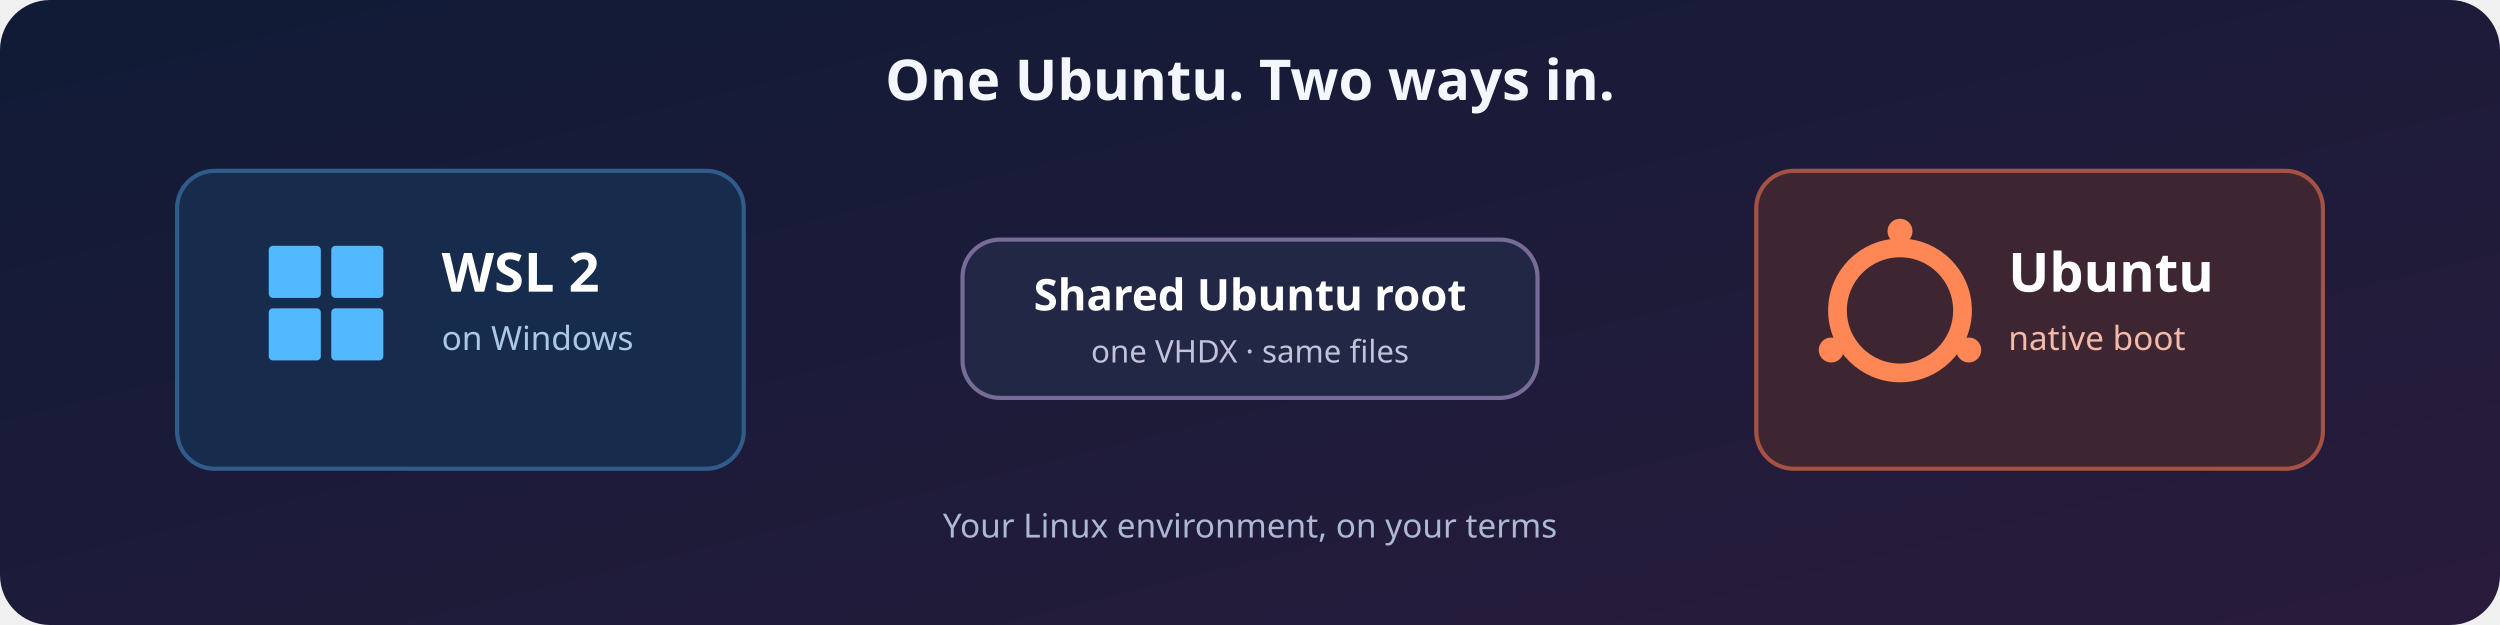
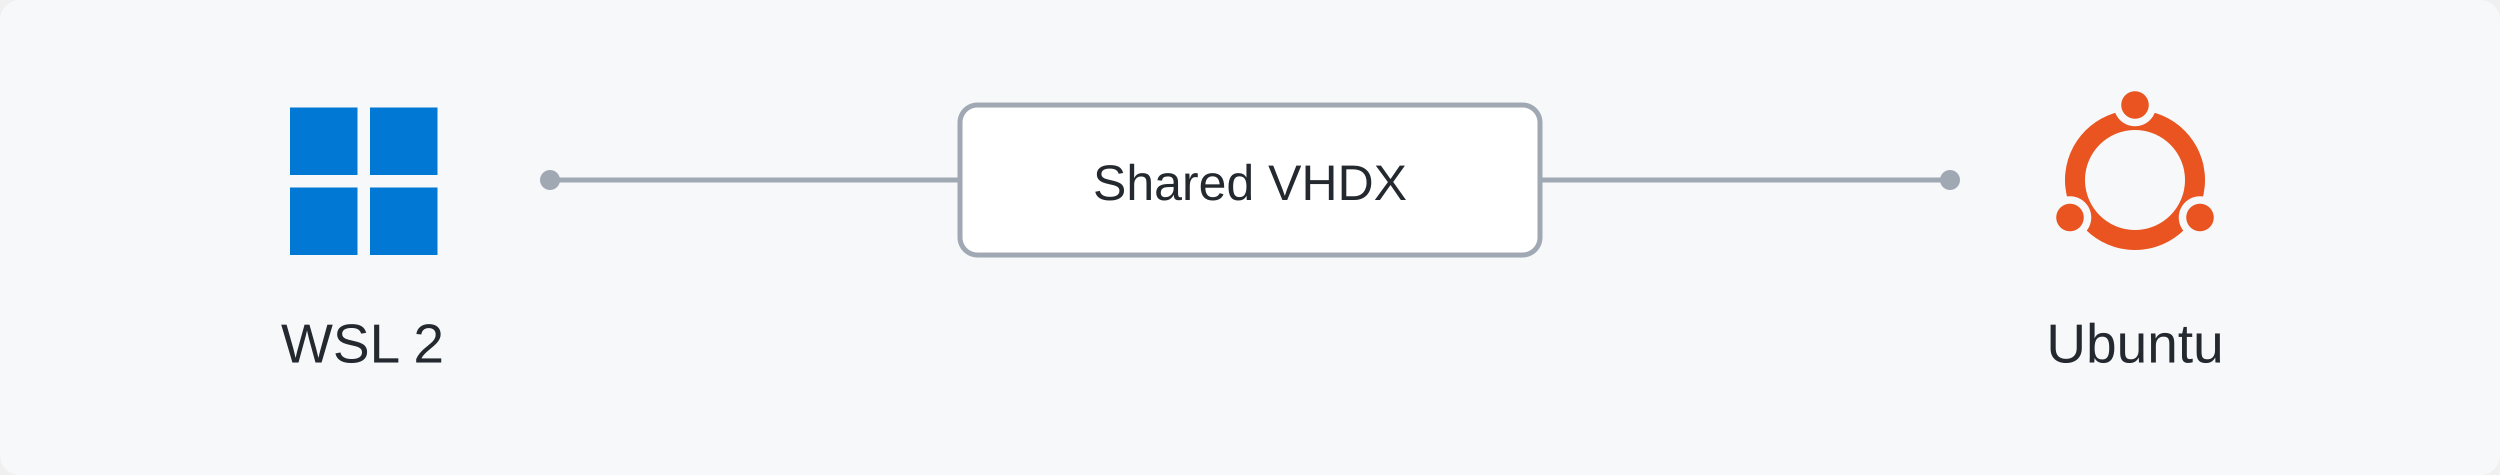
- <svg xmlns="http://www.w3.org/2000/svg" width="1200" height="300" viewBox="0 0 1200 300" role="img" aria-labelledby="title description">
-   <defs>
-     <linearGradient id="background" x1="0" y1="0" x2="1" y2="1">
-       <stop offset="0" stop-color="#101b36" />
-       <stop offset="1" stop-color="#291b3c" />
-     </linearGradient>
-     <linearGradient id="link" x1="0" y1="0" x2="1" y2="0">
-       <stop offset="0" stop-color="#43a9ff" />
-       <stop offset="1" stop-color="#f37c47" />
-     </linearGradient>
-   </defs>
-   <rect width="1200" height="300" rx="24" fill="url(#background)" />
-   <text x="600" y="48" text-anchor="middle" fill="#f5f7ff" font-family="system-ui, sans-serif" font-size="27" font-weight="700">One Ubuntu. Two ways in.</text>
-   <rect x="85" y="82" width="272" height="143" rx="18" fill="#172c4d" stroke="#315c8a" stroke-width="2" />
-   <rect x="129" y="118" width="25" height="25" rx="2" fill="#53b9ff" />
-   <rect x="159" y="118" width="25" height="25" rx="2" fill="#53b9ff" />
-   <rect x="129" y="148" width="25" height="25" rx="2" fill="#53b9ff" />
-   <rect x="159" y="148" width="25" height="25" rx="2" fill="#53b9ff" />
-   <text x="212" y="140" fill="#fff" font-family="system-ui, sans-serif" font-size="26" font-weight="700">WSL 2</text>
-   <text x="212" y="168" fill="#abc8e9" font-family="system-ui, sans-serif" font-size="16">on Windows</text>
-   <path d="M365 153 H458 M742 153 H835" stroke="url(#link)" stroke-width="5" stroke-linecap="round" />
-   <rect x="462" y="115" width="276" height="76" rx="18" fill="#222746" stroke="#776c97" stroke-width="2" />
-   <text x="600" y="149" text-anchor="middle" fill="#fff" font-family="system-ui, sans-serif" font-size="21" font-weight="700">Shared Ubuntu root</text>
-   <text x="600" y="174" text-anchor="middle" fill="#c2c3db" font-family="system-ui, sans-serif" font-size="15">one VHDX · same files</text>
-   <rect x="843" y="82" width="272" height="143" rx="18" fill="#3d2532" stroke="#a55243" stroke-width="2" />
-   <circle cx="912" cy="149" r="30" fill="none" stroke="#ff8655" stroke-width="9" />
-   <circle cx="912" cy="111" r="6" fill="#ff8655" />
-   <circle cx="879" cy="168" r="6" fill="#ff8655" />
-   <circle cx="945" cy="168" r="6" fill="#ff8655" />
-   <text x="964" y="140" fill="#fff" font-family="system-ui, sans-serif" font-size="26" font-weight="700">Ubuntu</text>
-   <text x="964" y="168" fill="#f2bba9" font-family="system-ui, sans-serif" font-size="16">native boot</text>
-   <text x="600" y="258" text-anchor="middle" fill="#adb8d5" font-family="system-ui, sans-serif" font-size="16">Your Linux environment, on your terms</text>
+ <svg xmlns="http://www.w3.org/2000/svg" width="1000" height="190" viewBox="0 0 1000 190" role="img" aria-labelledby="title description">
+   <rect width="1000" height="190" rx="8" fill="#f7f8fa" />
+   <g fill="#0078d4">
+     <rect x="116" y="43" width="27" height="27" />
+     <rect x="148" y="43" width="27" height="27" />
+     <rect x="116" y="75" width="27" height="27" />
+     <rect x="148" y="75" width="27" height="27" />
+   </g>
+   <text x="145" y="145" text-anchor="middle" fill="#24292f" font-family="Arial, sans-serif" font-size="22">WSL 2</text>
+   <path d="M220 72 H384 M616 72 H780" fill="none" stroke="#a0a8b3" stroke-width="2" />
+   <circle cx="220" cy="72" r="4" fill="#a0a8b3" />
+   <circle cx="780" cy="72" r="4" fill="#a0a8b3" />
+   <rect x="384" y="42" width="232" height="60" rx="7" fill="#fff" stroke="#a0a8b3" stroke-width="2" />
+   <text x="500" y="80" text-anchor="middle" fill="#24292f" font-family="Arial, sans-serif" font-size="20">Shared VHDX</text>
+   <g fill="none" stroke="#e95420" stroke-width="8">
+     <circle cx="854" cy="72" r="24" />
+   </g>
+   <g fill="#e95420" stroke="#f7f8fa" stroke-width="3">
+     <circle cx="854" cy="42" r="7" />
+     <circle cx="828" cy="87" r="7" />
+     <circle cx="880" cy="87" r="7" />
+   </g>
+   <text x="854" y="145" text-anchor="middle" fill="#24292f" font-family="Arial, sans-serif" font-size="22">Ubuntu</text>
</svg>
